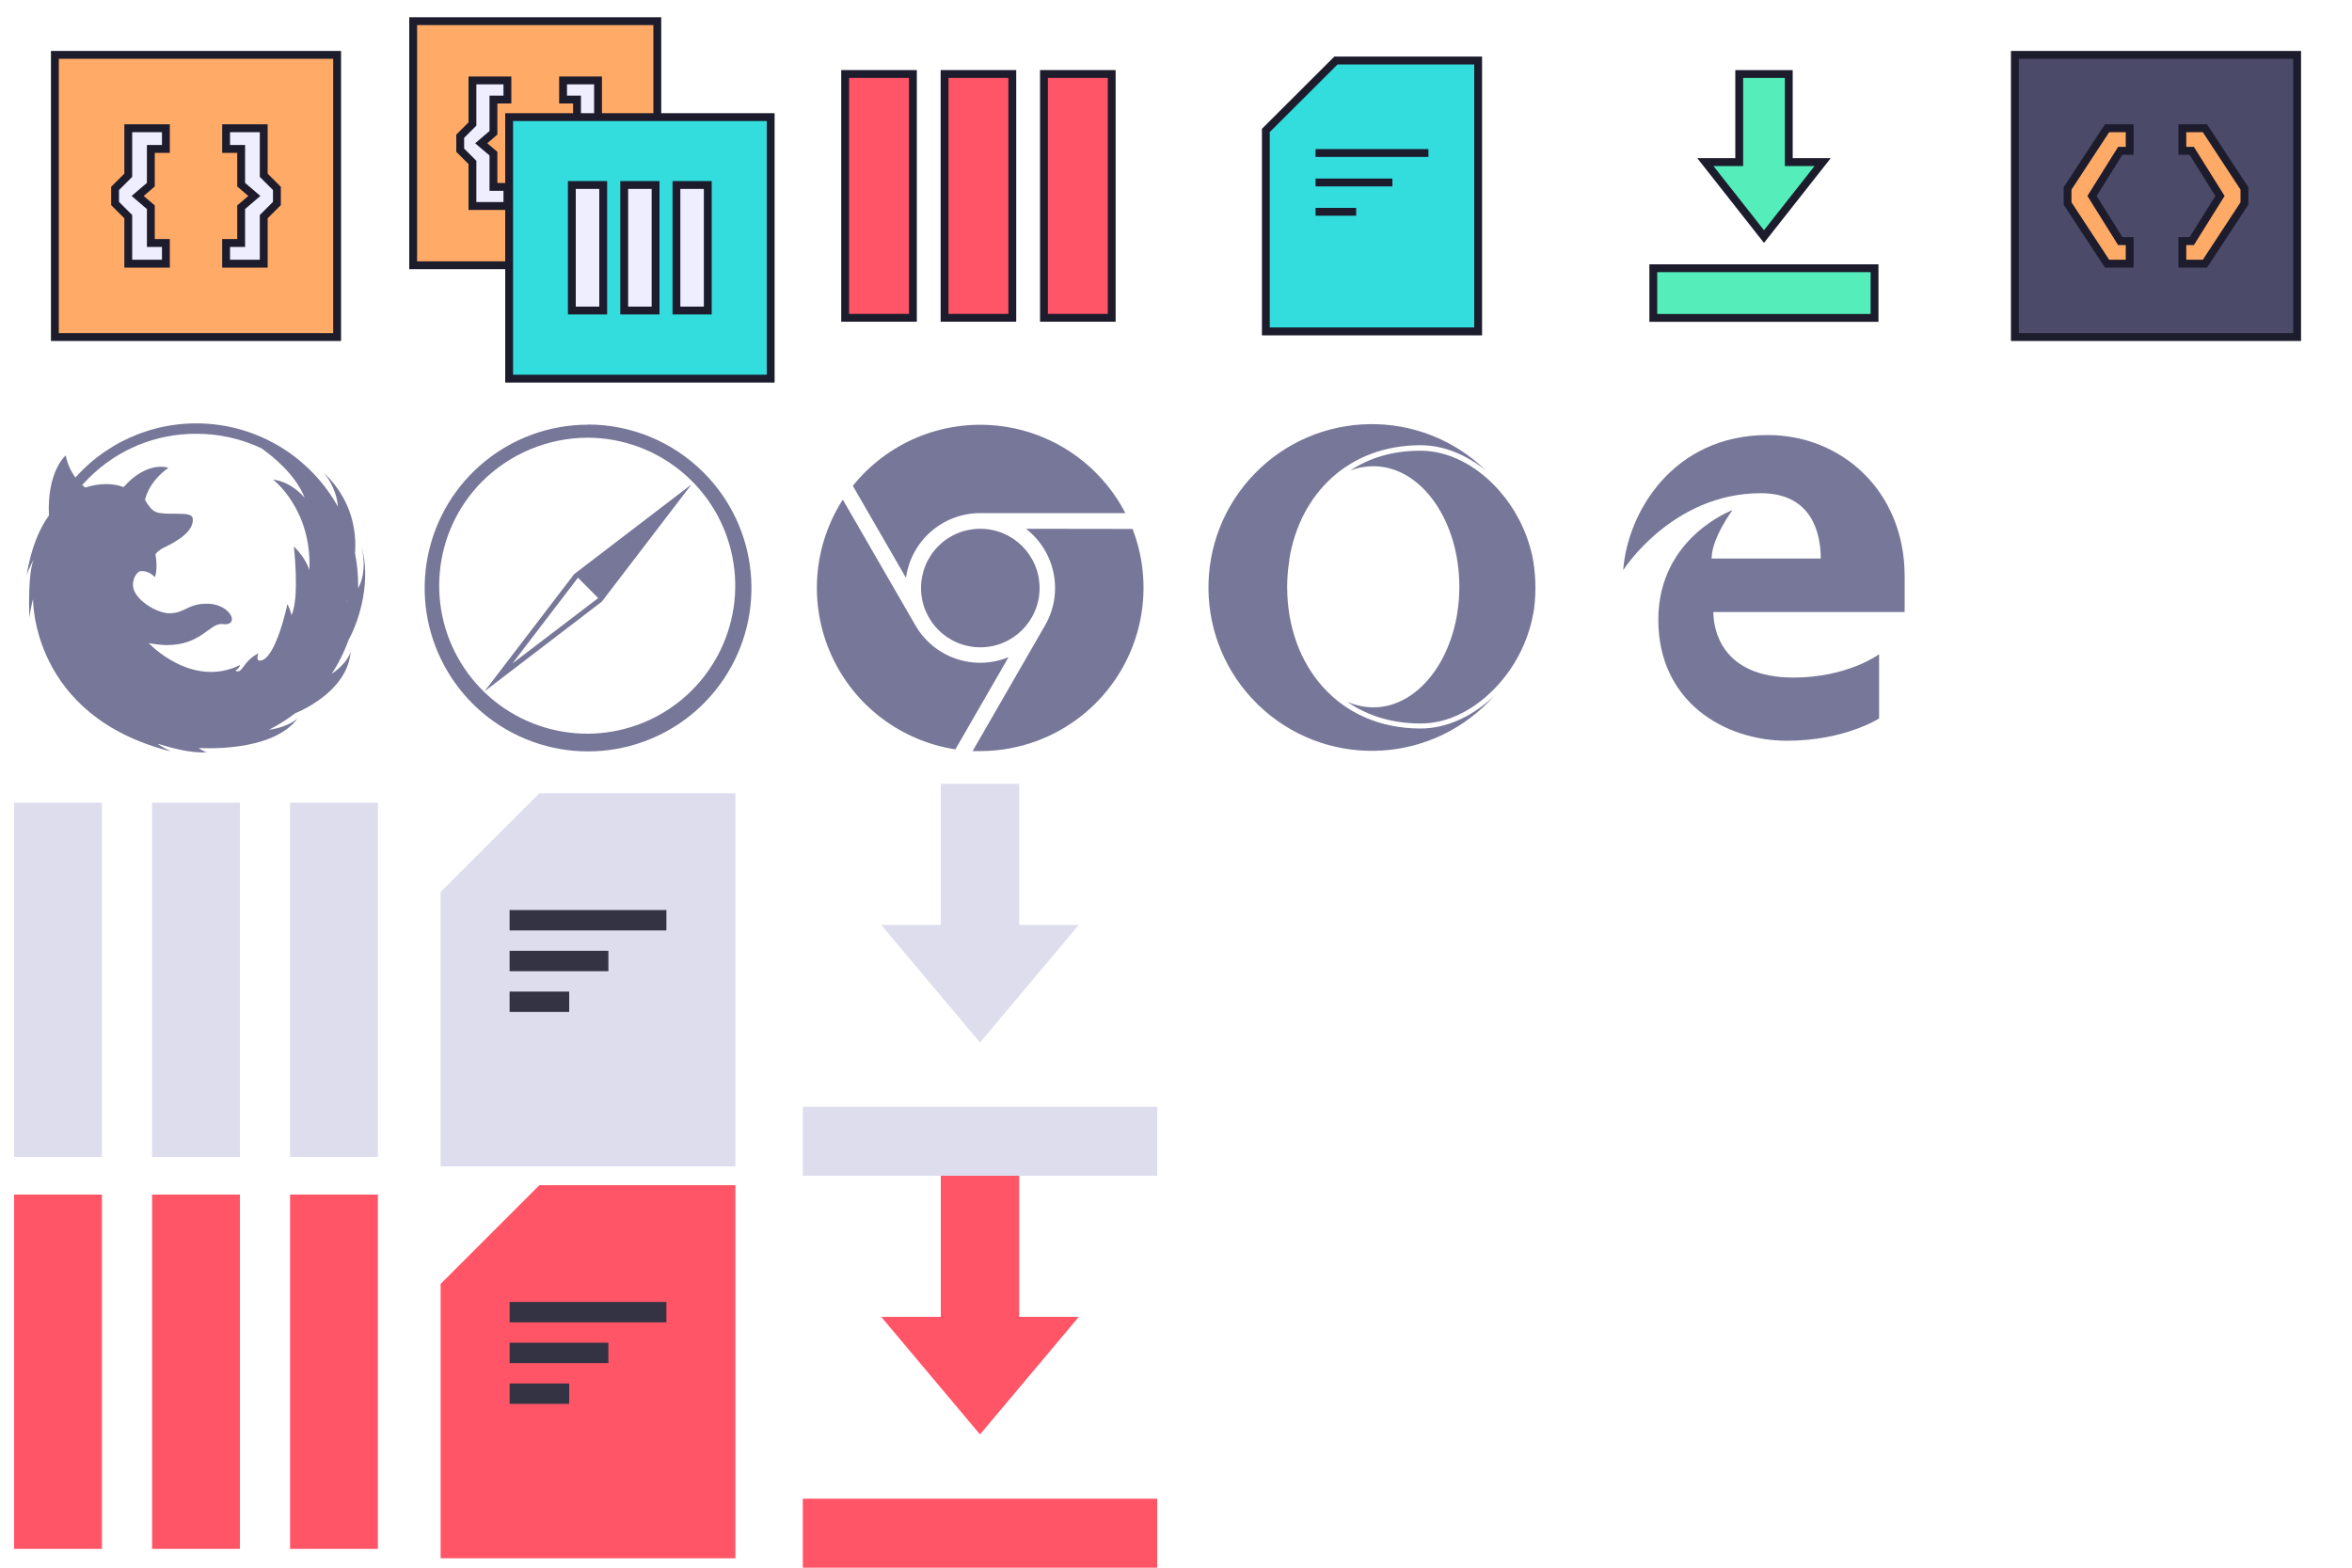
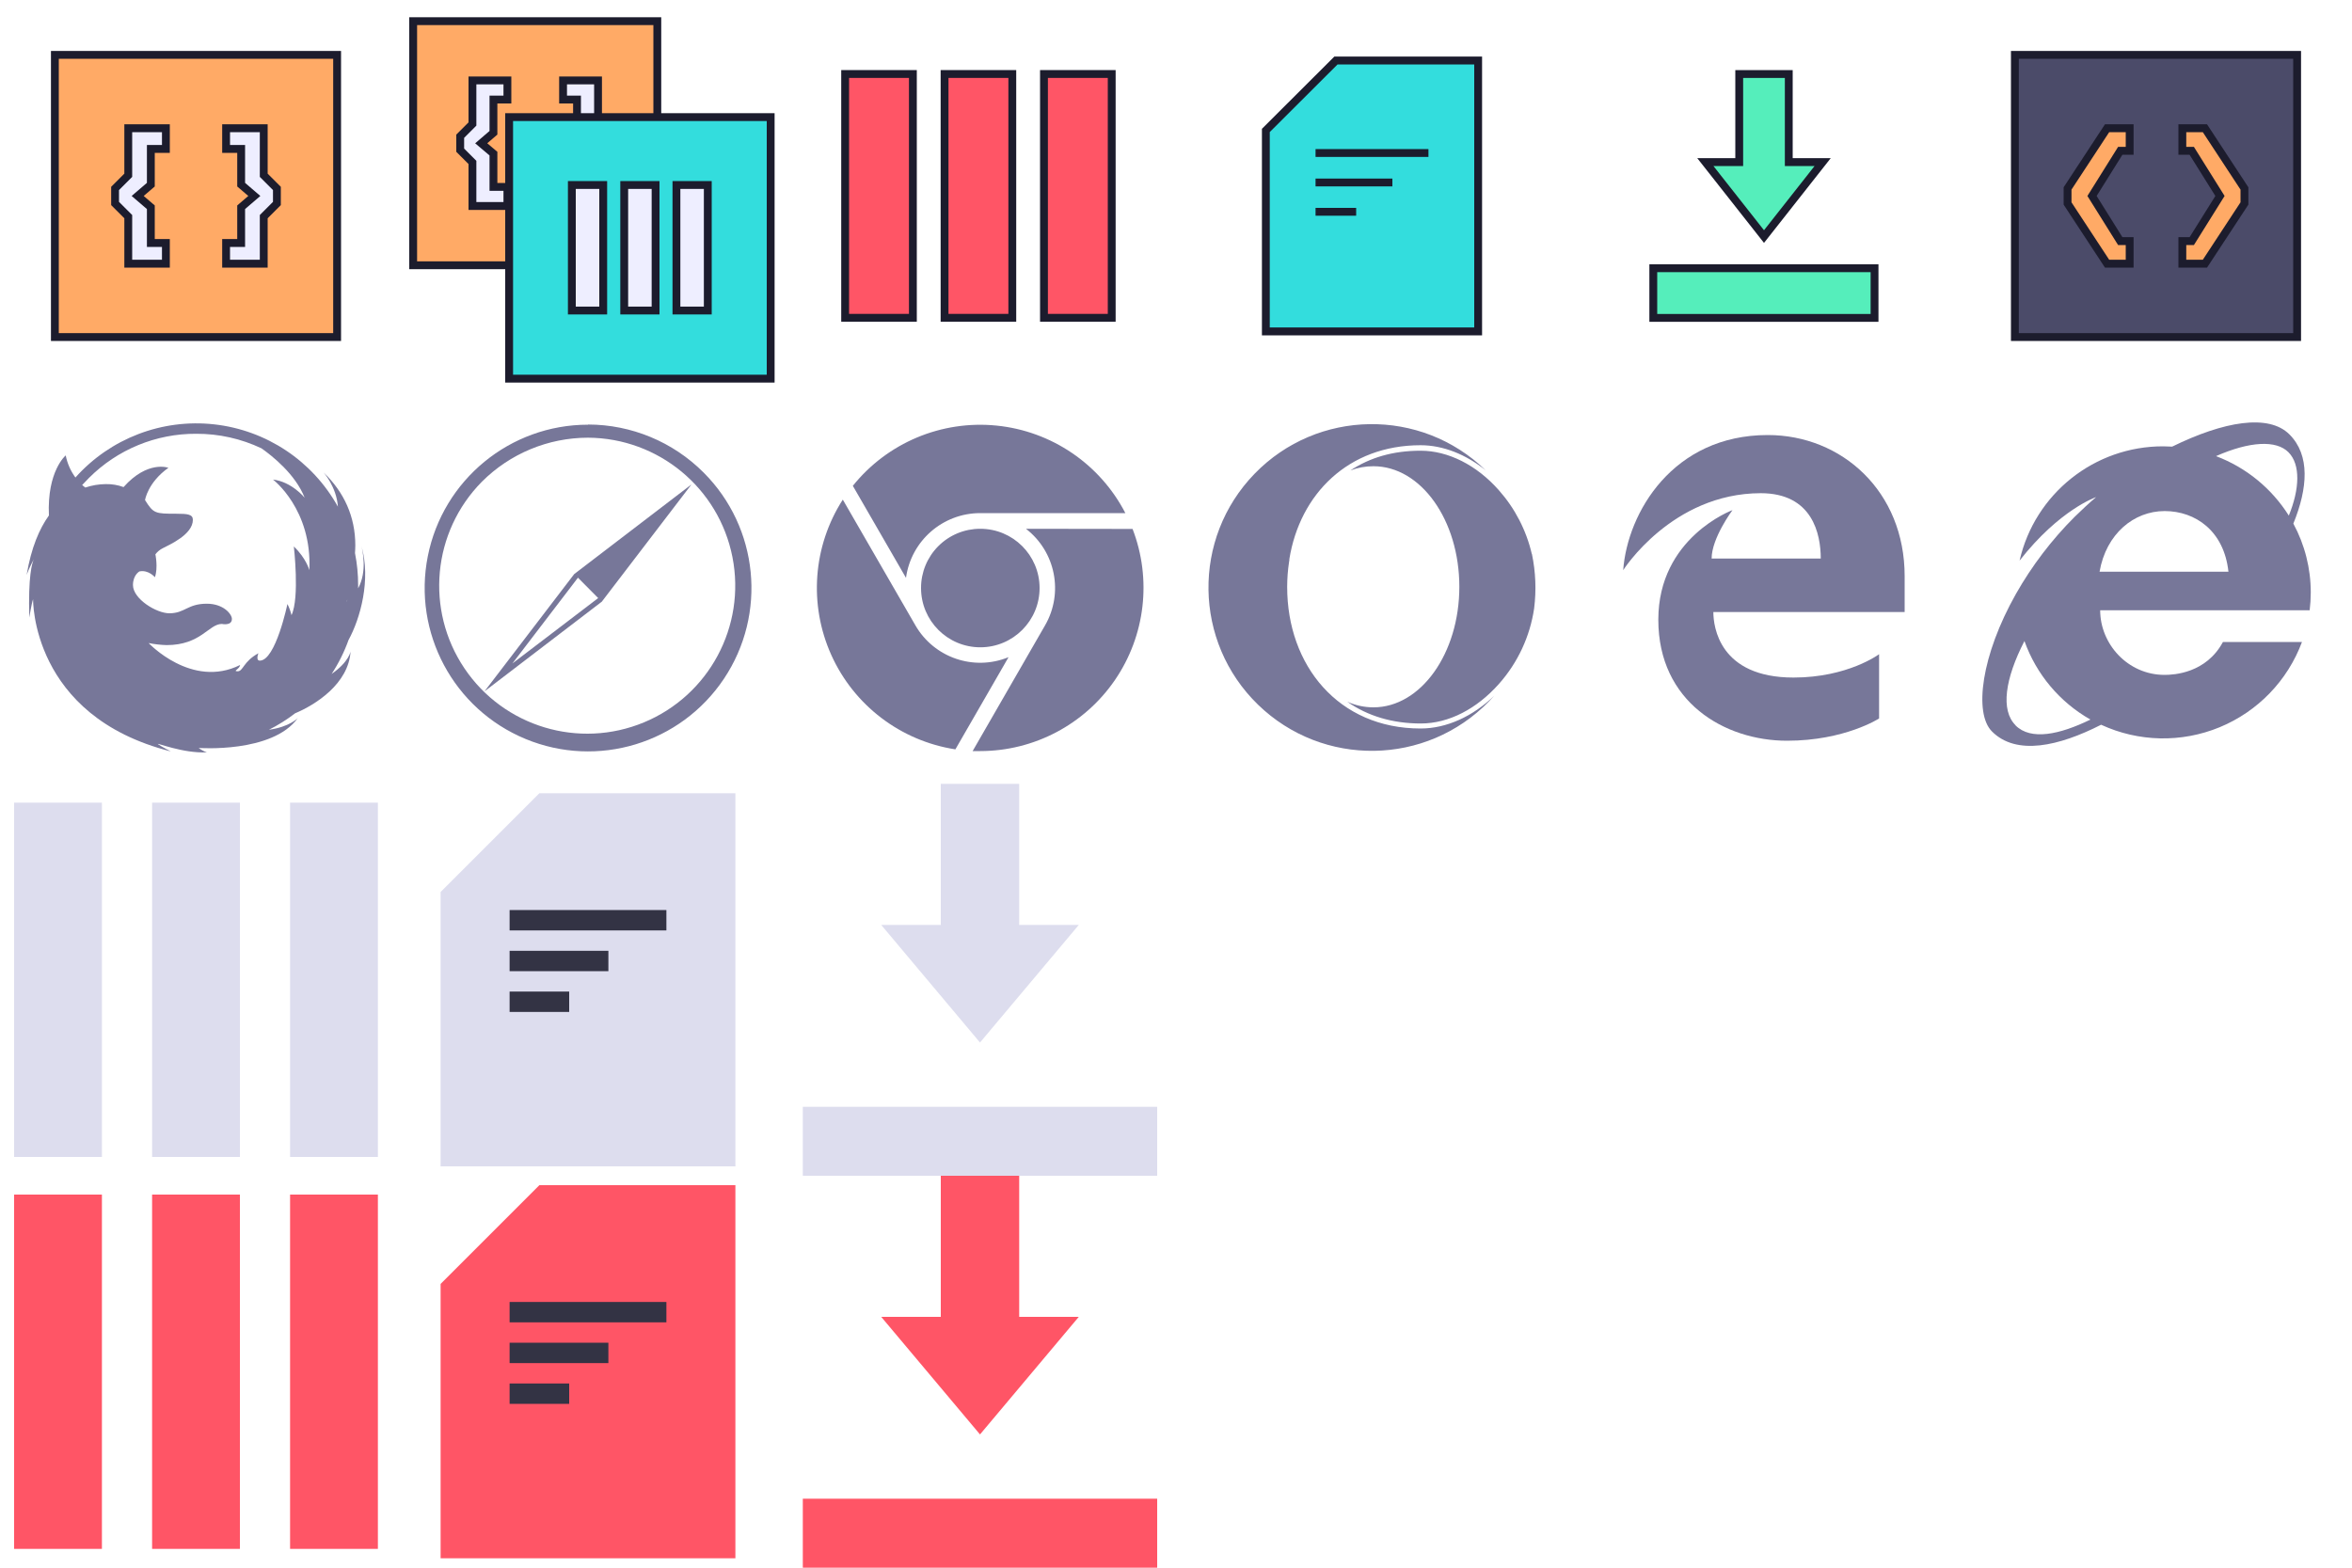
<svg xmlns="http://www.w3.org/2000/svg" aria-labelledby="title" viewBox="0 0 1500 1000">
  <defs>
    <style>
      .cls-1, .cls-9 {
        fill: #f56
      }

      .cls-11, .cls-2 {
        fill: none
      }

      .cls-2 {
        stroke: #334;
        stroke-width: 13px
      }

      .cls-3 {
        fill: #dde
      }

      .cls-4 {
        fill: #779
      }

      .cls-14, .cls-5 {
        fill: #fa6
      }

      .cls-10, .cls-11, .cls-12, .cls-13, .cls-14, .cls-5, .cls-6, .cls-7, .cls-8, .cls-9 {
        stroke: #1c1c2d
      }

      .cls-10, .cls-11, .cls-12, .cls-13, .cls-14, .cls-5, .cls-6, .cls-8, .cls-9 {
        stroke-width: 5px
      }

      .cls-6 {
        fill: #eef
      }

      .cls-10, .cls-7, .cls-8 {
        fill: #3dd
      }

      .cls-12 {
        fill: #5eb
      }

      .cls-13 {
        fill: #4b4b69
      }
</style>
  </defs>
  <g id="nav">
    <g id="active">
      <polygon class="cls-1" points="650 840 650 750 600 750 600 840 562 840 625 915 688 840 650 840" />
      <rect class="cls-1" x="512" y="956" width="226" height="44" />
      <polygon class="cls-1" points="281 819 281 994 469 994 469 756 344 756 281 819" />
      <line class="cls-2" x1="325" y1="837" x2="425" y2="837" />
      <line class="cls-2" x1="325" y1="863" x2="388" y2="863" />
      <line class="cls-2" x1="325" y1="889" x2="363" y2="889" />
      <rect class="cls-1" x="9" y="762" width="56" height="226" />
      <rect class="cls-1" x="97" y="762" width="56" height="226" />
      <rect class="cls-1" x="185" y="762" width="56" height="226" />
    </g>
    <g id="resting">
      <polygon class="cls-3" points="650 590 650 500 600 500 600 590 562 590 625 665 688 590 650 590" />
      <rect class="cls-3" x="512" y="706" width="226" height="44" />
      <polygon class="cls-3" points="281 569 281 744 469 744 469 506 344 506 281 569" />
      <line class="cls-2" x1="325" y1="587" x2="425" y2="587" />
      <line class="cls-2" x1="325" y1="613" x2="388" y2="613" />
      <line class="cls-2" x1="325" y1="639" x2="363" y2="639" />
      <rect class="cls-3" x="9" y="512" width="56" height="226" />
      <rect class="cls-3" x="97" y="512" width="56" height="226" />
      <rect class="cls-3" x="185" y="512" width="56" height="226" />
    </g>
  </g>
  <g id="browsers">
+     <path id="explorer" class="cls-4" d="M1473.7,378a92.2,92.2,0,0,0-11.1-44c9.2-22.6,10.8-43.6-2.5-56.9s-42-8.3-74.8,7.8l-5.6-.2a93.8,93.8,0,0,0-91.7,72.9h0c25.5-32.6,48.8-40.5,48.8-40.5-4.7,4-9.2,8.2-13.7,12.6a229.8,229.8,0,0,0-37.4,49.1h0c-22.1,39.1-27,76.1-15.3,87.8,15.6,15.6,42.7,9.4,69.6-4.3a94.4,94.4,0,0,0,128.1-52.8h-50.4c-10.7,19.9-31.2,21-37.2,21-23.6,0-41.1-19.8-41.1-41.2H1473A93.3,93.3,0,0,0,1473.7,378Zm-188.3,84.6c-9.6-9.6-6.7-29.6,5.7-53.7a93.7,93.7,0,0,0,42.1,50.1C1313.5,468.6,1295.2,472.5,1285.4,462.7Zm53.6-97.9c4.2-24.2,21.9-38.7,41.5-38.7s37.9,12.6,40.7,38.7Zm74.4-73.8c21.4-9.4,38.3-10.3,46.1-2.4s7.1,23.5.2,40.4A94.1,94.1,0,0,0,1413.4,291Z" />
    <path id="edge" class="cls-4" d="M1035.2,363.7c2.7-36.7,31.7-86.2,92.2-86.2,47.2,0,87.3,35.9,87.3,90v22.9H1092.7c0,9.3,3.8,41.8,51.1,41.8,34.7,0,54.6-14.9,54.6-14.9v41s-21.9,14.2-58.7,14.2c-39.8,0-82.1-24.7-82.1-77.2s47.3-69.9,47.3-69.9-13.3,17.8-13.3,30.9h69.6c0-15.7-5.3-41.7-38.3-41.7C1066.2,314.7,1035.2,363.7,1035.2,363.7Z" />
    <path id="opera" class="cls-4" d="M906,464.7c-52.5,0-85.1-40.3-85.1-90.3h0v-.2a107.3,107.3,0,0,1,1.2-15.7l.2-1.2v-.7c6.7-41.4,37.5-72.6,83.7-72.6,14.4,0,29,5.9,41.5,16a104.2,104.2,0,1,0,2.2,147.3l3.3-3.5C939.4,456.9,922.6,464.7,906,464.7Zm70.9-111.4a92.9,92.9,0,0,0-21-40.6c-14.2-16.1-32.4-25.2-49.9-25.2s-32.2,4.3-44.8,12.6a40.3,40.3,0,0,1,14.7-2.7c30.3,0,54.8,34.4,54.8,76.9s-24.6,76.9-54.8,76.9a40.7,40.7,0,0,1-16.7-3.6c13.1,9.2,29,13.9,46.9,13.9s35.7-9.3,49.9-25.3a92.9,92.9,0,0,0,22.4-48.1,105.1,105.1,0,0,0-1.4-34.7Z" />
    <path id="chrome" class="cls-4" d="M625.1,337.3a37.8,37.8,0,1,1-37.7,37.8A37.7,37.7,0,0,1,625.1,337.3Zm-47.3,31.3a47.8,47.8,0,0,1,47.3-41.3h92.6a104.2,104.2,0,0,0-173.8-17.4Zm65.4,50.6a47.7,47.7,0,0,1-59.4-20.3h0l-46.3-80.2a104.2,104.2,0,0,0,71.8,159.3Zm11.1-81.9a47.7,47.7,0,0,1,12.2,61.6h0l-46.2,80.2h4.9a104.2,104.2,0,0,0,97.1-141.7Z" />
    <path id="safari" class="cls-4" d="M375,279.2a94.4,94.4,0,1,1-67.7,28.1A95.8,95.8,0,0,1,375,279.2m0-8.3a104.2,104.2,0,1,0,73.7,30.5A104.2,104.2,0,0,0,375,270.8ZM441,309l-74.8,57.2L309,441l74.8-57.2h0Zm-72.4,59.5,12.9,13-54.7,41.7Z" />
    <path id="firefox" class="cls-4" d="M211.5,429.9a102.9,102.9,0,0,0,10.8-21.7c7.5-13.7,14.4-38.4,8.2-60,.7,2.9,3.8,16.3-2.1,27.1v-2a103.7,103.7,0,0,0-2-20.5c.1-1.6.2-3.3.2-4.9,0-18.3-7.1-33.9-20.2-46.5,0,0,8.2,9.1,9.1,21.8A103.3,103.3,0,0,0,48.1,304.6a35.9,35.9,0,0,1-6.2-14.1s-12,10-10.7,38.3c-6.1,8.5-11.3,20.6-14.2,37.9a78.2,78.2,0,0,1,4.6-10c-1.2,2.5-3.7,11-2.9,37.2,0,0,1.4-8.9,2.4-11.7,0,0-1.4,74.6,87.8,97.1,0,0-6.3-3.2-8.1-4.6s15.8,6,31.1,5.2a18.3,18.3,0,0,1-5.2-2.8s46.9,3.5,63.2-19c0,0-5.3,5.6-18.4,7.4A103.3,103.3,0,0,0,188.2,455c12.7-5.3,34.2-18.7,35.4-39.7C223.7,415.3,222.8,422,211.5,429.9Zm9.8-46.4-.2.3.4-1.3ZM125.2,276.7a96.2,96.2,0,0,1,41.6,9.3c6.9,4.9,21.6,16.5,27.5,31.5,0,0-8.2-10.2-20.2-11.6,0,0,25,18.9,23.2,57.8,0,0-2-7.6-9.9-15.1,0,0,3.8,32.7-1.5,43.8a30.8,30.8,0,0,0-2.6-7.1s-7.5,36.1-17.6,36.1c-2.8,0-.9-4.7-.9-4.7-9.7,5.3-9.7,11.5-13.2,11.5s1.3-1.4,1.5-4c-30.8,15.3-58.3-14-58.3-14a70.5,70.5,0,0,0,11.4,1.3c22,0,26.9-13.5,35.3-13.5,0,0,6.4,1.4,6.4-3.2,0-3-5.3-9.7-16-9.7-12.4,0-13.9,6.1-23.9,6.1-8.3,0-23.2-9.2-23.2-18,0-6.4,4.1-8.7,4.1-8.7,5.8-1.2,9.9,3.7,9.9,3.7,2.1-6.2.3-14.6.3-14.6a13.3,13.3,0,0,1,4.7-3.9c4.2-2.2,19.2-8.7,19.2-18.1,0-3.5-3.3-3.9-10.4-3.9-13.7,0-14.7-.1-20.1-8.7,0,0,1.6-11.1,14.9-20.6,0,0-13.2-5-28.6,12.3a30.9,30.9,0,0,0-11.4-1.9,41.9,41.9,0,0,0-13,2.2l-2-1.6,4.3-4.5A96,96,0,0,1,125.2,276.7Z" />
  </g>
  <g id="main">
    <rect class="cls-5" x="35" y="35" width="180" height="180" />
    <polygon class="cls-6" points="73.4 129.8 81.8 138.2 81.8 168.2 105.8 168.2 105.8 155 96.2 155 96.2 132.2 87.8 125 96.2 117.8 96.2 95 105.8 95 105.8 81.8 81.8 81.8 81.8 111.8 73.4 120.2 73.4 129.8" />
    <polygon class="cls-6" points="176.6 129.8 168.2 138.2 168.2 168.2 144.2 168.2 144.2 155 153.8 155 153.8 132.2 162.2 125 153.8 117.8 153.8 95 144.2 95 144.2 81.8 168.2 81.8 168.2 111.8 176.6 120.2 176.6 129.8" />
    <rect class="cls-5" x="263.5" y="13.5" width="155.7" height="155.71" />
    <polygon class="cls-6" points="293.5 95.8 301.3 103.6 301.3 131.4 323.6 131.4 323.6 119.2 314.7 119.2 314.7 98 306.9 91.4 314.7 84.7 314.7 63.5 323.6 63.5 323.6 51.3 301.3 51.3 301.3 79.1 293.5 86.9 293.5 95.8" />
    <polygon class="cls-6" points="389.2 95.8 381.4 103.6 381.4 131.4 359.1 131.4 359.1 119.2 368 119.2 368 98 375.8 91.4 368 84.7 368 63.5 359.1 63.5 359.1 51.3 381.4 51.3 381.4 79.1 389.2 86.9 389.2 95.8" />
    <rect class="cls-7" x="330.2" y="80.2" width="155.7" height="155.71" />
    <rect class="cls-8" x="324.7" y="74.7" width="166.8" height="166.83" />
    <rect class="cls-6" x="364.7" y="118" width="20" height="80.08" />
    <rect class="cls-6" x="398.1" y="118" width="20" height="80.08" />
    <rect class="cls-6" x="431.4" y="118" width="20" height="80.08" />
    <rect class="cls-9" x="665.8" y="47.2" width="43.2" height="155.52" />
    <rect class="cls-9" x="602.4" y="47.2" width="43.2" height="155.52" />
    <rect class="cls-9" x="539" y="47.2" width="43.2" height="155.52" />
    <polygon class="cls-10" points="807.3 83.2 807.3 211.4 942.7 211.4 942.7 38.6 852 38.6 807.3 83.2" />
    <line class="cls-11" x1="839" y1="97.6" x2="911" y2="97.6" />
    <line class="cls-11" x1="839" y1="116.4" x2="888" y2="116.4" />
    <line class="cls-11" x1="839" y1="135.1" x2="864.9" y2="135.1" />
    <polygon class="cls-12" points="1140.8 103.4 1140.8 47.2 1109.2 47.2 1109.2 103.4 1087.6 103.4 1125 150.9 1162.4 103.4 1140.8 103.4" />
    <rect class="cls-12" x="1054.4" y="171.1" width="141.1" height="31.68" />
    <rect class="cls-13" x="1285" y="35" width="180" height="180" />
    <polygon class="cls-14" points="1318.6 120.2 1343.8 81.8 1358.2 81.8 1358.2 96.2 1352.2 96.2 1334.2 125 1352.2 153.8 1358.2 153.8 1358.2 168.2 1343.8 168.2 1318.6 129.8 1318.6 120.2" />
    <polygon class="cls-14" points="1431.4 120.2 1406.2 81.8 1391.8 81.8 1391.8 96.2 1397.8 96.2 1415.8 125 1397.8 153.8 1391.8 153.8 1391.8 168.2 1406.2 168.2 1431.4 129.8 1431.4 120.2" />
  </g>
</svg>
